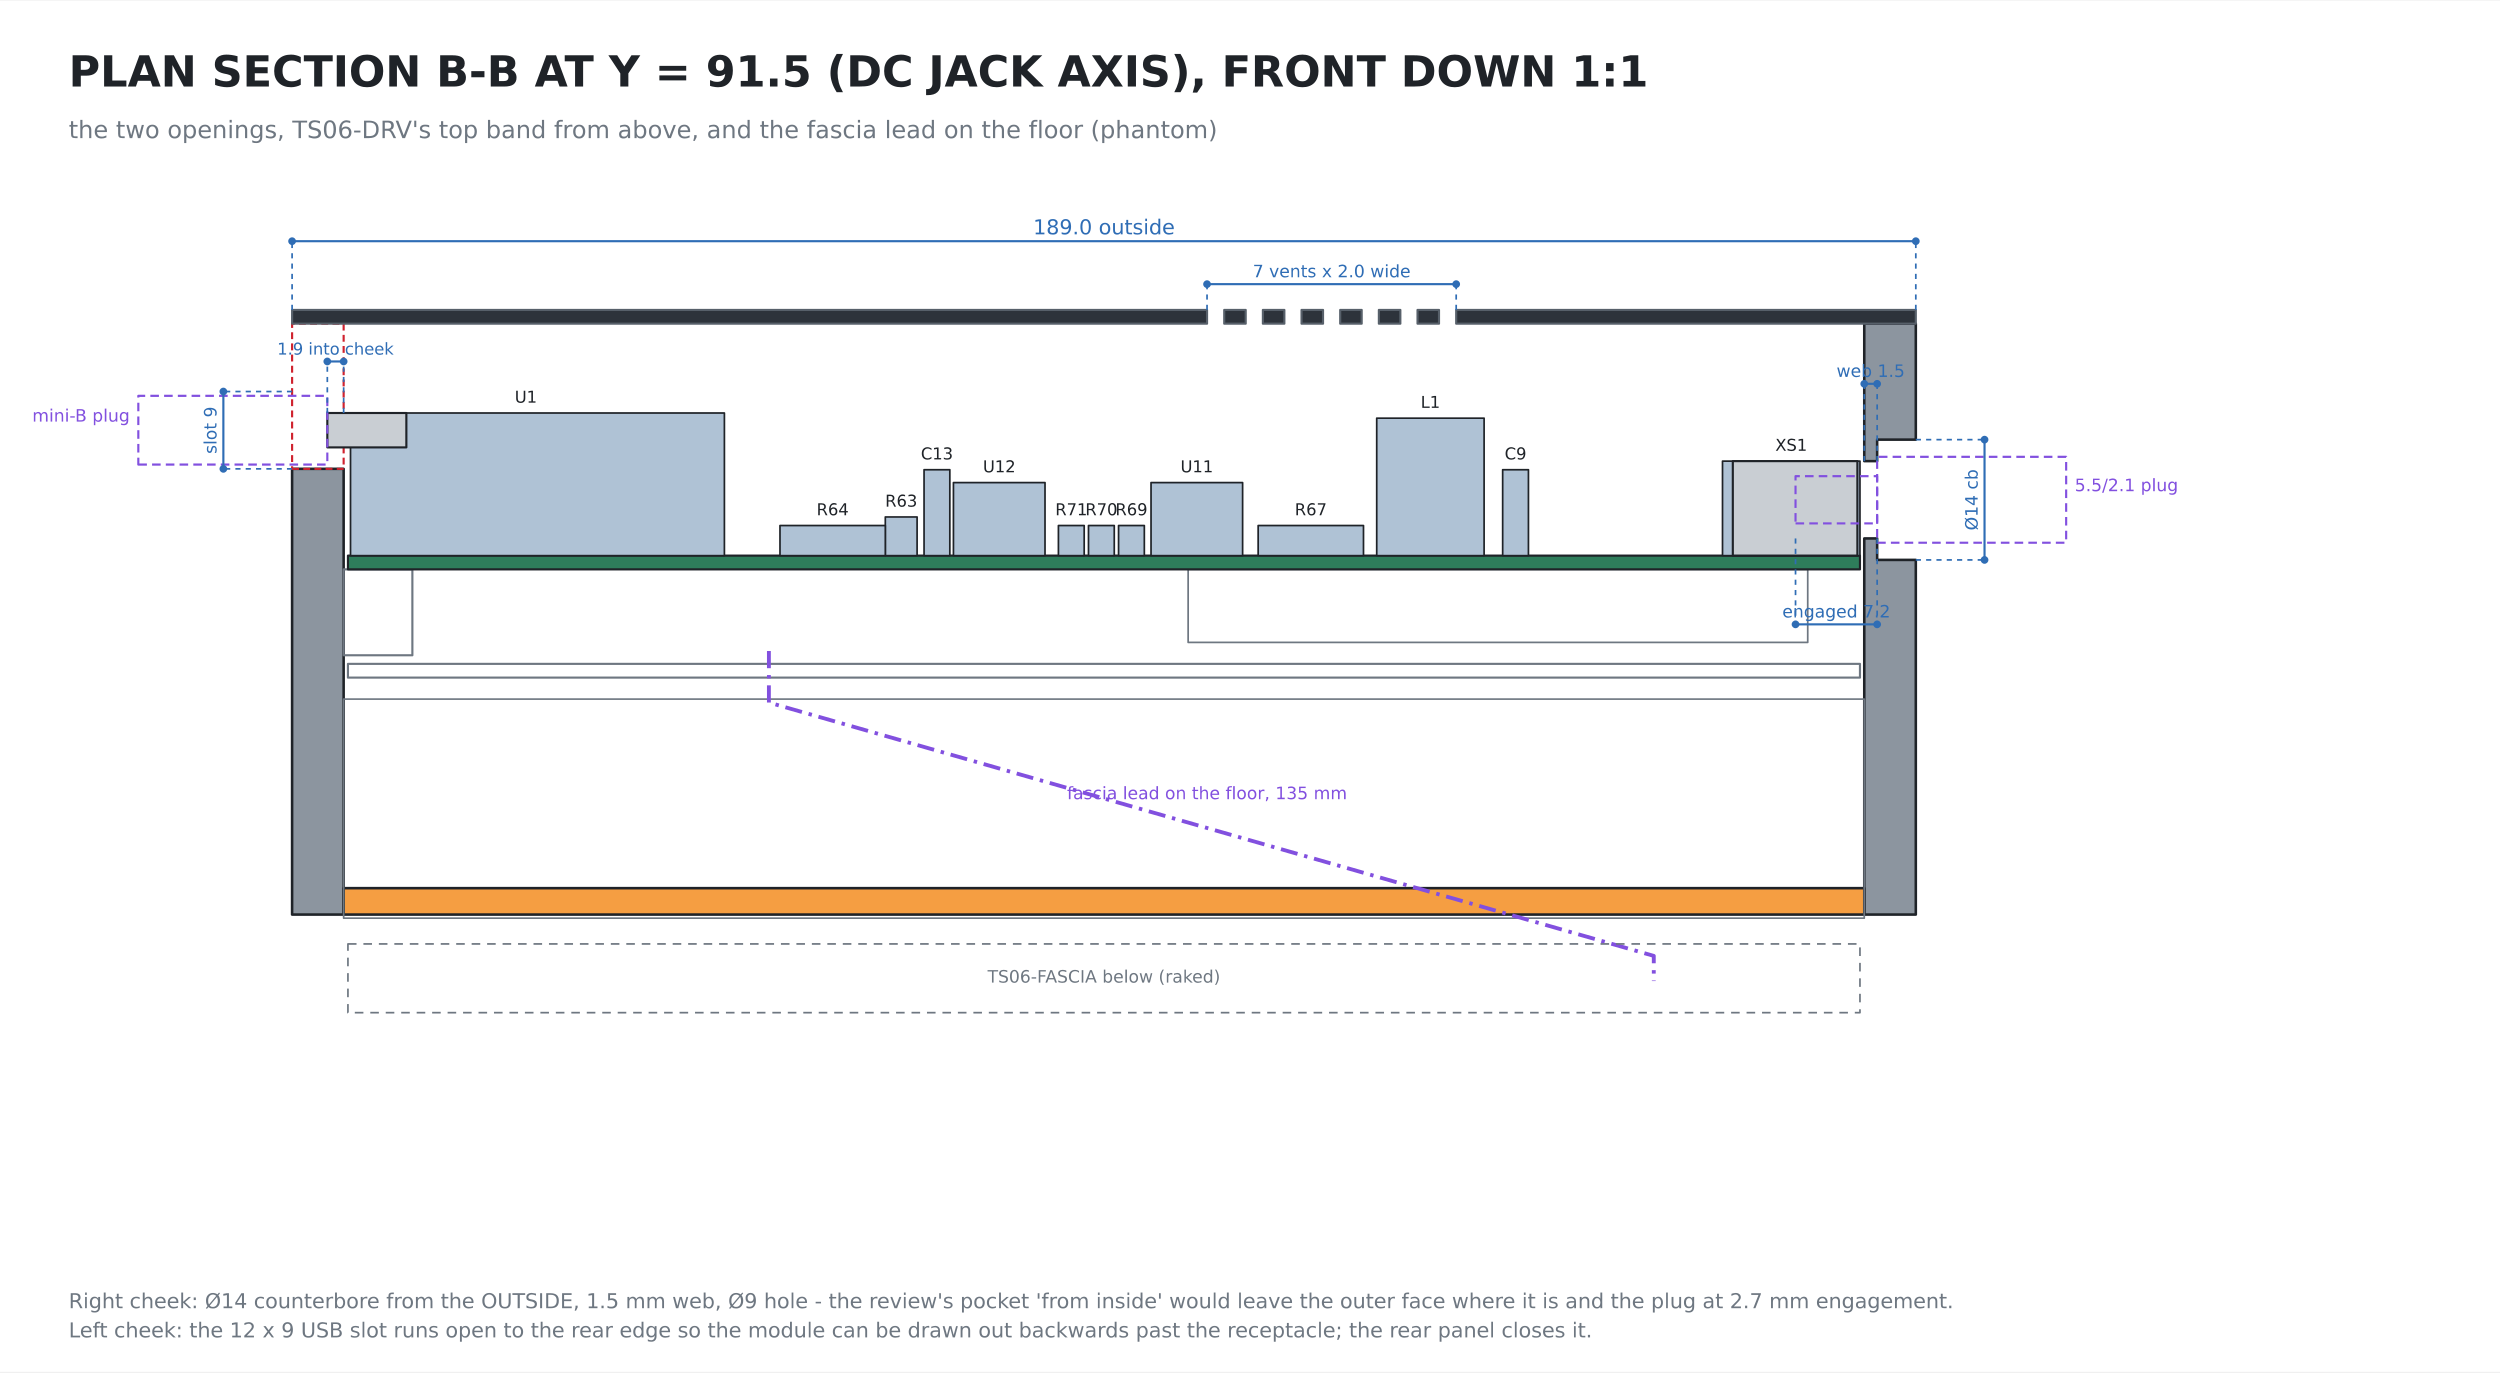
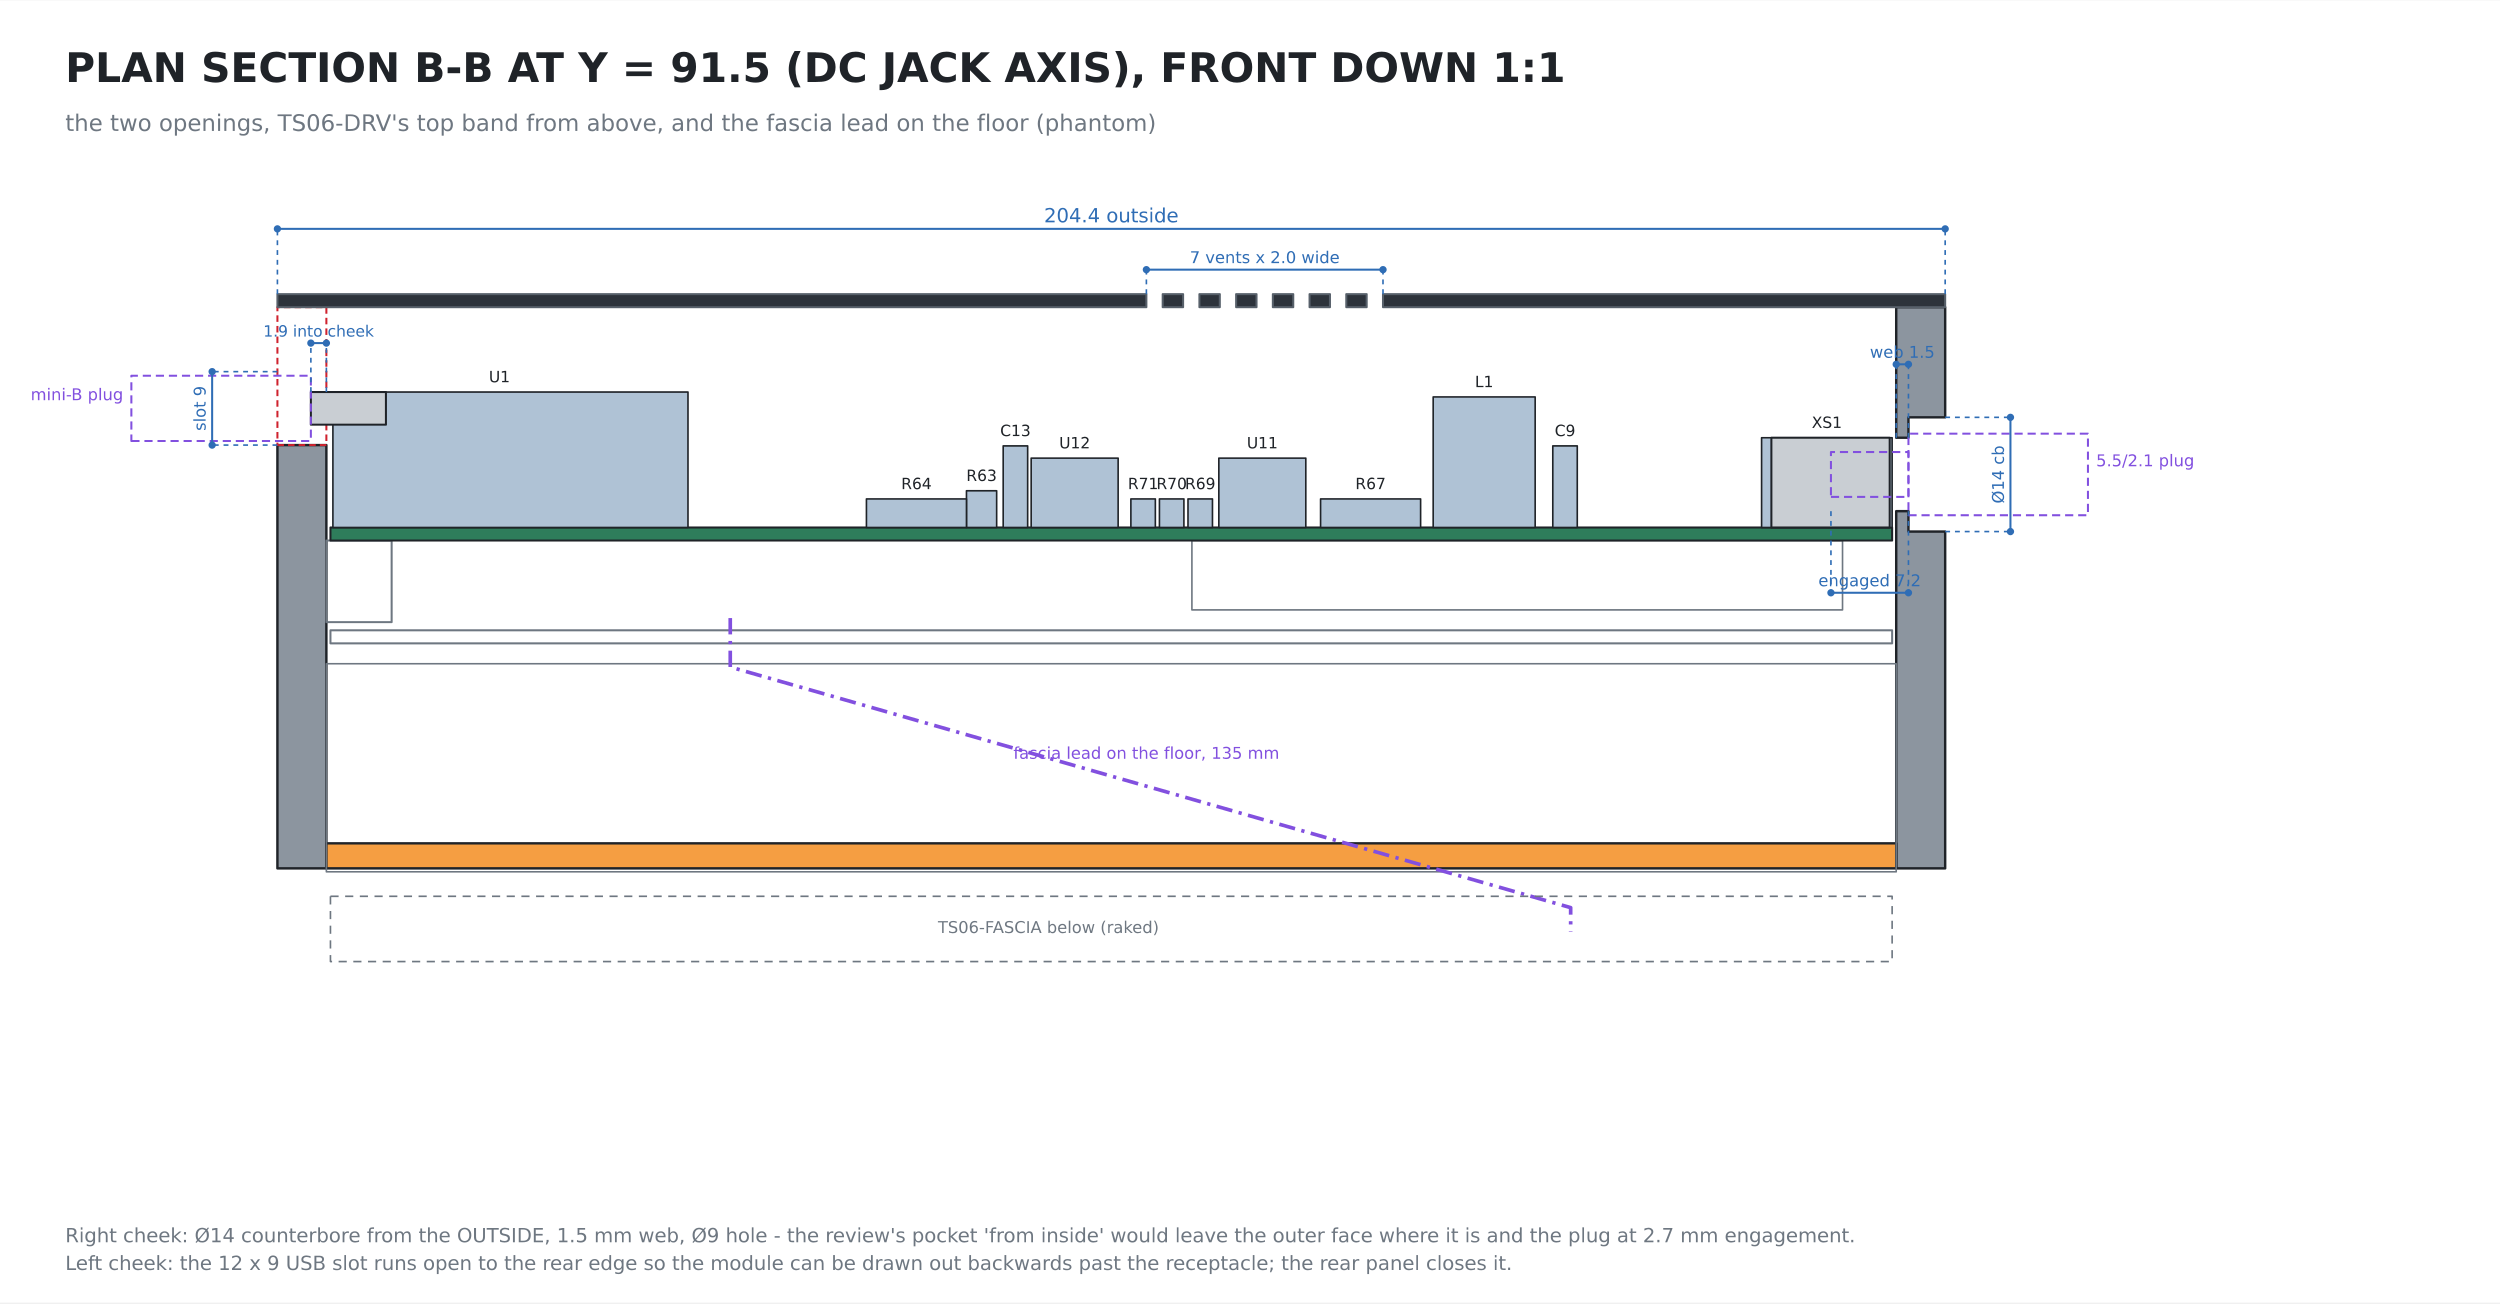
- <svg xmlns="http://www.w3.org/2000/svg" viewBox="0 0 291.0 159.6" width="1164" height="639">
-   <rect x="0" y="0" width="291.0" height="159.6" fill="#FFFFFF" />
+ <svg xmlns="http://www.w3.org/2000/svg" viewBox="0 0 306.4 159.6" width="1226" height="639">
+   <rect x="0" y="0" width="306.4" height="159.6" fill="#FFFFFF" />
  <text x="8" y="10" font-family="DejaVu Sans, Arial, Helvetica, sans-serif" font-size="5" font-weight="700" fill="#1F2328">PLAN SECTION B-B AT Y = 91.5 (DC JACK AXIS), FRONT DOWN  1:1</text>
  <text x="8" y="16" font-family="DejaVu Sans, Arial, Helvetica, sans-serif" font-size="2.8" fill="#6E7781">the two openings, TS06-DRV's top band from above, and the fascia lead on the floor (phantom)</text>
  <polygon points="34.00,106.38 40.00,106.38 40.00,54.50 34.00,54.50" fill="#8C959F" stroke="#1F2328" stroke-width="0.30" stroke-linejoin="round" />
  <polygon points="34.00,54.50 40.00,54.50 40.00,37.60 34.00,37.60" fill="none" stroke="#CF222E" stroke-width="0.25" stroke-linejoin="round" stroke-dasharray="0.8 0.5" />
-   <polygon points="217.00,106.38 223.00,106.38 223.00,65.10 218.50,65.10 218.50,62.60 217.00,62.60" fill="#8C959F" stroke="#1F2328" stroke-width="0.30" stroke-linejoin="round" />
-   <polygon points="217.00,53.60 218.50,53.60 218.50,51.10 223.00,51.10 223.00,37.60 217.00,37.60" fill="#8C959F" stroke="#1F2328" stroke-width="0.30" stroke-linejoin="round" />
-   <polygon points="40.00,106.38 217.00,106.38 217.00,103.31 40.00,103.31" fill="#F59E42" stroke="#1F2328" stroke-width="0.30" stroke-linejoin="round" />
+   <polygon points="232.40,106.38 238.40,106.38 238.40,65.10 233.90,65.10 233.90,62.60 232.40,62.60" fill="#8C959F" stroke="#1F2328" stroke-width="0.30" stroke-linejoin="round" />
+   <polygon points="232.40,53.60 233.90,53.60 233.90,51.10 238.40,51.10 238.40,37.60 232.40,37.60" fill="#8C959F" stroke="#1F2328" stroke-width="0.30" stroke-linejoin="round" />
+   <polygon points="40.00,106.38 232.40,106.38 232.40,103.31 40.00,103.31" fill="#F59E42" stroke="#1F2328" stroke-width="0.30" stroke-linejoin="round" />
  <polygon points="34.00,37.60 140.50,37.60 140.50,36.00 34.00,36.00" fill="#2D333B" stroke="#57606A" stroke-width="0.25" stroke-linejoin="round" />
  <polygon points="142.50,37.60 145.00,37.60 145.00,36.00 142.50,36.00" fill="#2D333B" stroke="#57606A" stroke-width="0.25" stroke-linejoin="round" />
  <polygon points="147.00,37.60 149.50,37.60 149.50,36.00 147.00,36.00" fill="#2D333B" stroke="#57606A" stroke-width="0.25" stroke-linejoin="round" />
  <polygon points="151.50,37.60 154.00,37.60 154.00,36.00 151.50,36.00" fill="#2D333B" stroke="#57606A" stroke-width="0.25" stroke-linejoin="round" />
  <polygon points="156.00,37.60 158.50,37.60 158.50,36.00 156.00,36.00" fill="#2D333B" stroke="#57606A" stroke-width="0.25" stroke-linejoin="round" />
  <polygon points="160.50,37.60 163.00,37.60 163.00,36.00 160.50,36.00" fill="#2D333B" stroke="#57606A" stroke-width="0.25" stroke-linejoin="round" />
  <polygon points="165.00,37.60 167.50,37.60 167.50,36.00 165.00,36.00" fill="#2D333B" stroke="#57606A" stroke-width="0.25" stroke-linejoin="round" />
-   <polygon points="169.50,37.60 223.00,37.60 223.00,36.00 169.50,36.00" fill="#2D333B" stroke="#57606A" stroke-width="0.25" stroke-linejoin="round" />
-   <polygon points="40.50,78.80 216.50,78.80 216.50,77.20 40.50,77.20" fill="none" stroke="#6E7781" stroke-width="0.25" stroke-linejoin="round" />
-   <polygon points="40.00,106.80 217.00,106.80 217.00,81.30 40.00,81.30" fill="none" stroke="#6E7781" stroke-width="0.20" stroke-linejoin="round" />
-   <polygon points="138.30,74.70 210.42,74.70 210.42,66.20 138.30,66.20" fill="none" stroke="#6E7781" stroke-width="0.20" stroke-linejoin="round" />
+   <polygon points="169.50,37.60 238.40,37.60 238.40,36.00 169.50,36.00" fill="#2D333B" stroke="#57606A" stroke-width="0.25" stroke-linejoin="round" />
+   <polygon points="40.50,78.80 231.90,78.80 231.90,77.20 40.50,77.20" fill="none" stroke="#6E7781" stroke-width="0.25" stroke-linejoin="round" />
+   <polygon points="40.00,106.80 232.40,106.80 232.40,81.30 40.00,81.30" fill="none" stroke="#6E7781" stroke-width="0.20" stroke-linejoin="round" />
+   <polygon points="146.08,74.70 225.82,74.70 225.82,66.20 146.08,66.20" fill="none" stroke="#6E7781" stroke-width="0.20" stroke-linejoin="round" />
  <polygon points="40.00,76.20 48.00,76.20 48.00,66.20 40.00,66.20" fill="none" stroke="#6E7781" stroke-width="0.25" stroke-linejoin="round" />
-   <polygon points="40.50,66.20 216.50,66.20 216.50,64.60 40.50,64.60" fill="#2E7D5B" stroke="#1F2328" stroke-width="0.25" stroke-linejoin="round" />
-   <polygon points="107.56,64.60 110.56,64.60 110.56,54.60 107.56,54.60" fill="#AFC2D5" stroke="#1F2328" stroke-width="0.20" stroke-linejoin="round" />
-   <text x="109.06" y="53.40" font-family="DejaVu Sans, Arial, Helvetica, sans-serif" font-size="1.90" fill="#1F2328" text-anchor="middle" font-weight="400">C13</text>
-   <polygon points="174.91,64.60 177.91,64.60 177.91,54.60 174.91,54.60" fill="#AFC2D5" stroke="#1F2328" stroke-width="0.20" stroke-linejoin="round" />
-   <text x="176.41" y="53.40" font-family="DejaVu Sans, Arial, Helvetica, sans-serif" font-size="1.90" fill="#1F2328" text-anchor="middle" font-weight="400">C9</text>
-   <polygon points="160.25,64.60 172.75,64.60 172.75,48.60 160.25,48.60" fill="#AFC2D5" stroke="#1F2328" stroke-width="0.20" stroke-linejoin="round" />
-   <text x="166.50" y="47.40" font-family="DejaVu Sans, Arial, Helvetica, sans-serif" font-size="1.90" fill="#1F2328" text-anchor="middle" font-weight="400">L1</text>
-   <polygon points="103.05,64.60 106.75,64.60 106.75,60.10 103.05,60.10" fill="#AFC2D5" stroke="#1F2328" stroke-width="0.20" stroke-linejoin="round" />
-   <text x="104.90" y="58.90" font-family="DejaVu Sans, Arial, Helvetica, sans-serif" font-size="1.90" fill="#1F2328" text-anchor="middle" font-weight="400">R63</text>
-   <polygon points="90.79,64.60 103.05,64.60 103.05,61.10 90.79,61.10" fill="#AFC2D5" stroke="#1F2328" stroke-width="0.20" stroke-linejoin="round" />
-   <text x="96.92" y="59.90" font-family="DejaVu Sans, Arial, Helvetica, sans-serif" font-size="1.90" fill="#1F2328" text-anchor="middle" font-weight="400">R64</text>
-   <polygon points="146.45,64.60 158.71,64.60 158.71,61.10 146.45,61.10" fill="#AFC2D5" stroke="#1F2328" stroke-width="0.20" stroke-linejoin="round" />
-   <text x="152.58" y="59.90" font-family="DejaVu Sans, Arial, Helvetica, sans-serif" font-size="1.90" fill="#1F2328" text-anchor="middle" font-weight="400">R67</text>
-   <polygon points="130.20,64.60 133.20,64.60 133.20,61.10 130.20,61.10" fill="#AFC2D5" stroke="#1F2328" stroke-width="0.20" stroke-linejoin="round" />
-   <text x="131.70" y="59.90" font-family="DejaVu Sans, Arial, Helvetica, sans-serif" font-size="1.90" fill="#1F2328" text-anchor="middle" font-weight="400">R69</text>
-   <polygon points="126.70,64.60 129.70,64.60 129.70,61.10 126.70,61.10" fill="#AFC2D5" stroke="#1F2328" stroke-width="0.20" stroke-linejoin="round" />
-   <text x="128.20" y="59.90" font-family="DejaVu Sans, Arial, Helvetica, sans-serif" font-size="1.90" fill="#1F2328" text-anchor="middle" font-weight="400">R70</text>
-   <polygon points="123.20,64.60 126.20,64.60 126.20,61.10 123.20,61.10" fill="#AFC2D5" stroke="#1F2328" stroke-width="0.20" stroke-linejoin="round" />
-   <text x="124.70" y="59.90" font-family="DejaVu Sans, Arial, Helvetica, sans-serif" font-size="1.90" fill="#1F2328" text-anchor="middle" font-weight="400">R71</text>
+   <polygon points="40.50,66.20 231.90,66.20 231.90,64.60 40.50,64.60" fill="#2E7D5B" stroke="#1F2328" stroke-width="0.25" stroke-linejoin="round" />
+   <polygon points="122.95,64.60 125.95,64.60 125.95,54.60 122.95,54.60" fill="#AFC2D5" stroke="#1F2328" stroke-width="0.20" stroke-linejoin="round" />
+   <text x="124.45" y="53.40" font-family="DejaVu Sans, Arial, Helvetica, sans-serif" font-size="1.90" fill="#1F2328" text-anchor="middle" font-weight="400">C13</text>
+   <polygon points="190.31,64.60 193.31,64.60 193.31,54.60 190.31,54.60" fill="#AFC2D5" stroke="#1F2328" stroke-width="0.20" stroke-linejoin="round" />
+   <text x="191.81" y="53.40" font-family="DejaVu Sans, Arial, Helvetica, sans-serif" font-size="1.90" fill="#1F2328" text-anchor="middle" font-weight="400">C9</text>
+   <polygon points="175.65,64.60 188.15,64.60 188.15,48.60 175.65,48.60" fill="#AFC2D5" stroke="#1F2328" stroke-width="0.20" stroke-linejoin="round" />
+   <text x="181.90" y="47.40" font-family="DejaVu Sans, Arial, Helvetica, sans-serif" font-size="1.90" fill="#1F2328" text-anchor="middle" font-weight="400">L1</text>
+   <polygon points="118.45,64.60 122.15,64.60 122.15,60.10 118.45,60.10" fill="#AFC2D5" stroke="#1F2328" stroke-width="0.20" stroke-linejoin="round" />
+   <text x="120.30" y="58.90" font-family="DejaVu Sans, Arial, Helvetica, sans-serif" font-size="1.90" fill="#1F2328" text-anchor="middle" font-weight="400">R63</text>
+   <polygon points="106.19,64.60 118.45,64.60 118.45,61.10 106.19,61.10" fill="#AFC2D5" stroke="#1F2328" stroke-width="0.20" stroke-linejoin="round" />
+   <text x="112.32" y="59.90" font-family="DejaVu Sans, Arial, Helvetica, sans-serif" font-size="1.90" fill="#1F2328" text-anchor="middle" font-weight="400">R64</text>
+   <polygon points="161.85,64.60 174.11,64.60 174.11,61.10 161.85,61.10" fill="#AFC2D5" stroke="#1F2328" stroke-width="0.20" stroke-linejoin="round" />
+   <text x="167.98" y="59.90" font-family="DejaVu Sans, Arial, Helvetica, sans-serif" font-size="1.90" fill="#1F2328" text-anchor="middle" font-weight="400">R67</text>
+   <polygon points="145.60,64.60 148.60,64.60 148.60,61.10 145.60,61.10" fill="#AFC2D5" stroke="#1F2328" stroke-width="0.20" stroke-linejoin="round" />
+   <text x="147.10" y="59.90" font-family="DejaVu Sans, Arial, Helvetica, sans-serif" font-size="1.90" fill="#1F2328" text-anchor="middle" font-weight="400">R69</text>
+   <polygon points="142.10,64.60 145.10,64.60 145.10,61.10 142.10,61.10" fill="#AFC2D5" stroke="#1F2328" stroke-width="0.20" stroke-linejoin="round" />
+   <text x="143.60" y="59.90" font-family="DejaVu Sans, Arial, Helvetica, sans-serif" font-size="1.90" fill="#1F2328" text-anchor="middle" font-weight="400">R70</text>
+   <polygon points="138.60,64.60 141.60,64.60 141.60,61.10 138.60,61.10" fill="#AFC2D5" stroke="#1F2328" stroke-width="0.20" stroke-linejoin="round" />
+   <text x="140.10" y="59.90" font-family="DejaVu Sans, Arial, Helvetica, sans-serif" font-size="1.90" fill="#1F2328" text-anchor="middle" font-weight="400">R71</text>
  <polygon points="40.80,64.60 84.32,64.60 84.32,48.00 40.80,48.00" fill="#AFC2D5" stroke="#1F2328" stroke-width="0.20" stroke-linejoin="round" />
  <text x="61.21" y="46.80" font-family="DejaVu Sans, Arial, Helvetica, sans-serif" font-size="1.90" fill="#1F2328" text-anchor="middle" font-weight="400">U1</text>
-   <polygon points="133.98,64.60 144.64,64.60 144.64,56.10 133.98,56.10" fill="#AFC2D5" stroke="#1F2328" stroke-width="0.20" stroke-linejoin="round" />
-   <text x="139.31" y="54.90" font-family="DejaVu Sans, Arial, Helvetica, sans-serif" font-size="1.90" fill="#1F2328" text-anchor="middle" font-weight="400">U11</text>
-   <polygon points="110.98,64.60 121.64,64.60 121.64,56.10 110.98,56.10" fill="#AFC2D5" stroke="#1F2328" stroke-width="0.20" stroke-linejoin="round" />
-   <text x="116.31" y="54.90" font-family="DejaVu Sans, Arial, Helvetica, sans-serif" font-size="1.90" fill="#1F2328" text-anchor="middle" font-weight="400">U12</text>
-   <polygon points="200.50,64.60 216.50,64.60 216.50,53.60 200.50,53.60" fill="#AFC2D5" stroke="#1F2328" stroke-width="0.20" stroke-linejoin="round" />
-   <text x="208.50" y="52.40" font-family="DejaVu Sans, Arial, Helvetica, sans-serif" font-size="1.90" fill="#1F2328" text-anchor="middle" font-weight="400">XS1</text>
+   <polygon points="149.38,64.60 160.04,64.60 160.04,56.10 149.38,56.10" fill="#AFC2D5" stroke="#1F2328" stroke-width="0.20" stroke-linejoin="round" />
+   <text x="154.71" y="54.90" font-family="DejaVu Sans, Arial, Helvetica, sans-serif" font-size="1.90" fill="#1F2328" text-anchor="middle" font-weight="400">U11</text>
+   <polygon points="126.38,64.60 137.04,64.60 137.04,56.10 126.38,56.10" fill="#AFC2D5" stroke="#1F2328" stroke-width="0.20" stroke-linejoin="round" />
+   <text x="131.71" y="54.90" font-family="DejaVu Sans, Arial, Helvetica, sans-serif" font-size="1.90" fill="#1F2328" text-anchor="middle" font-weight="400">U12</text>
+   <polygon points="215.90,64.60 231.90,64.60 231.90,53.60 215.90,53.60" fill="#AFC2D5" stroke="#1F2328" stroke-width="0.20" stroke-linejoin="round" />
+   <text x="223.90" y="52.40" font-family="DejaVu Sans, Arial, Helvetica, sans-serif" font-size="1.90" fill="#1F2328" text-anchor="middle" font-weight="400">XS1</text>
  <polygon points="38.10,52.00 47.30,52.00 47.30,48.00 38.10,48.00" fill="#C9CED3" stroke="#1F2328" stroke-width="0.25" stroke-linejoin="round" />
  <polygon points="16.10,54.00 38.10,54.00 38.10,46.00 16.10,46.00" fill="none" stroke="#8250DF" stroke-width="0.25" stroke-linejoin="round" stroke-dasharray="1 0.6" />
  <text x="15.10" y="49.00" font-family="DejaVu Sans, Arial, Helvetica, sans-serif" font-size="2.00" fill="#8250DF" text-anchor="end" font-weight="400">mini-B plug</text>
-   <polygon points="201.70,64.60 216.20,64.60 216.20,53.60 201.70,53.60" fill="#C9CED3" stroke="#1F2328" stroke-width="0.25" stroke-linejoin="round" />
-   <polygon points="209.00,60.85 218.50,60.85 218.50,55.35 209.00,55.35" fill="none" stroke="#8250DF" stroke-width="0.25" stroke-linejoin="round" stroke-dasharray="1 0.6" />
-   <polygon points="218.50,63.10 240.50,63.10 240.50,53.10 218.50,53.10" fill="none" stroke="#8250DF" stroke-width="0.25" stroke-linejoin="round" stroke-dasharray="1 0.6" />
-   <text x="241.50" y="57.10" font-family="DejaVu Sans, Arial, Helvetica, sans-serif" font-size="2.00" fill="#8250DF" text-anchor="start" font-weight="400">5.5/2.1 plug</text>
+   <polygon points="217.10,64.60 231.60,64.60 231.60,53.60 217.10,53.60" fill="#C9CED3" stroke="#1F2328" stroke-width="0.25" stroke-linejoin="round" />
+   <polygon points="224.40,60.85 233.90,60.85 233.90,55.35 224.40,55.35" fill="none" stroke="#8250DF" stroke-width="0.25" stroke-linejoin="round" stroke-dasharray="1 0.6" />
+   <polygon points="233.90,63.10 255.90,63.10 255.90,53.10 233.90,53.10" fill="none" stroke="#8250DF" stroke-width="0.25" stroke-linejoin="round" stroke-dasharray="1 0.6" />
+   <text x="256.90" y="57.10" font-family="DejaVu Sans, Arial, Helvetica, sans-serif" font-size="2.00" fill="#8250DF" text-anchor="start" font-weight="400">5.5/2.1 plug</text>
  <polyline points="89.50,75.70 89.50,78.70 89.50,78.70 89.50,81.70 192.50,111.19 192.50,114.12" fill="none" stroke="#8250DF" stroke-width="0.45" stroke-linejoin="round" stroke-dasharray="2 0.8 0.4 0.8" />
  <text x="140.50" y="92.95" font-family="DejaVu Sans, Arial, Helvetica, sans-serif" font-size="2.00" fill="#8250DF" text-anchor="middle" font-weight="400">fascia lead on the floor, 135 mm</text>
-   <polygon points="40.50,109.80 216.50,109.80 216.50,117.80 40.50,117.80" fill="none" stroke="#6E7781" stroke-width="0.20" stroke-linejoin="round" stroke-dasharray="1 0.8" />
+   <polygon points="40.50,109.80 231.90,109.80 231.90,117.80 40.50,117.80" fill="none" stroke="#6E7781" stroke-width="0.20" stroke-linejoin="round" stroke-dasharray="1 0.8" />
  <text x="128.50" y="114.30" font-family="DejaVu Sans, Arial, Helvetica, sans-serif" font-size="2.00" fill="#6E7781" text-anchor="middle" font-weight="400">TS06-FASCIA below (raked)</text>
-   <line x1="223.00" y1="51.10" x2="231.00" y2="51.10" stroke="#2F6DB5" stroke-width="0.20" stroke-dasharray="0.6 0.6" />
-   <line x1="223.00" y1="65.10" x2="231.00" y2="65.10" stroke="#2F6DB5" stroke-width="0.20" stroke-dasharray="0.6 0.6" />
-   <line x1="231.00" y1="51.10" x2="231.00" y2="65.10" stroke="#2F6DB5" stroke-width="0.25" />
-   <circle cx="231.00" cy="51.10" r="0.45" fill="#2F6DB5" />
-   <circle cx="231.00" cy="65.10" r="0.45" fill="#2F6DB5" />
-   <text x="230.20" y="58.10" font-family="DejaVu Sans, Arial, Helvetica, sans-serif" font-size="2.00" fill="#2F6DB5" text-anchor="middle" font-weight="400" transform="rotate(-90 230.20 58.10)">Ø14 cb</text>
-   <line x1="217.00" y1="53.60" x2="217.00" y2="44.60" stroke="#2F6DB5" stroke-width="0.20" stroke-dasharray="0.6 0.6" />
-   <line x1="218.50" y1="53.60" x2="218.50" y2="44.60" stroke="#2F6DB5" stroke-width="0.20" stroke-dasharray="0.6 0.6" />
-   <line x1="217.00" y1="44.60" x2="218.50" y2="44.60" stroke="#2F6DB5" stroke-width="0.25" />
-   <circle cx="217.00" cy="44.60" r="0.45" fill="#2F6DB5" />
-   <circle cx="218.50" cy="44.60" r="0.45" fill="#2F6DB5" />
-   <text x="217.75" y="43.80" font-family="DejaVu Sans, Arial, Helvetica, sans-serif" font-size="2.00" fill="#2F6DB5" text-anchor="middle" font-weight="400">web 1.5</text>
-   <line x1="209.00" y1="62.60" x2="209.00" y2="72.60" stroke="#2F6DB5" stroke-width="0.20" stroke-dasharray="0.6 0.6" />
-   <line x1="218.50" y1="62.60" x2="218.50" y2="72.60" stroke="#2F6DB5" stroke-width="0.20" stroke-dasharray="0.6 0.6" />
-   <line x1="209.00" y1="72.60" x2="218.50" y2="72.60" stroke="#2F6DB5" stroke-width="0.25" />
-   <circle cx="209.00" cy="72.60" r="0.45" fill="#2F6DB5" />
-   <circle cx="218.50" cy="72.60" r="0.45" fill="#2F6DB5" />
-   <text x="213.75" y="71.80" font-family="DejaVu Sans, Arial, Helvetica, sans-serif" font-size="2.00" fill="#2F6DB5" text-anchor="middle" font-weight="400">engaged 7.2</text>
+   <line x1="238.40" y1="51.10" x2="246.40" y2="51.10" stroke="#2F6DB5" stroke-width="0.20" stroke-dasharray="0.6 0.6" />
+   <line x1="238.40" y1="65.10" x2="246.40" y2="65.10" stroke="#2F6DB5" stroke-width="0.20" stroke-dasharray="0.6 0.6" />
+   <line x1="246.40" y1="51.10" x2="246.40" y2="65.10" stroke="#2F6DB5" stroke-width="0.25" />
+   <circle cx="246.40" cy="51.10" r="0.45" fill="#2F6DB5" />
+   <circle cx="246.40" cy="65.10" r="0.45" fill="#2F6DB5" />
+   <text x="245.60" y="58.10" font-family="DejaVu Sans, Arial, Helvetica, sans-serif" font-size="2.00" fill="#2F6DB5" text-anchor="middle" font-weight="400" transform="rotate(-90 245.60 58.10)">Ø14 cb</text>
+   <line x1="232.40" y1="53.60" x2="232.40" y2="44.60" stroke="#2F6DB5" stroke-width="0.20" stroke-dasharray="0.6 0.6" />
+   <line x1="233.90" y1="53.60" x2="233.90" y2="44.60" stroke="#2F6DB5" stroke-width="0.20" stroke-dasharray="0.6 0.6" />
+   <line x1="232.40" y1="44.60" x2="233.90" y2="44.60" stroke="#2F6DB5" stroke-width="0.25" />
+   <circle cx="232.40" cy="44.60" r="0.45" fill="#2F6DB5" />
+   <circle cx="233.90" cy="44.60" r="0.45" fill="#2F6DB5" />
+   <text x="233.15" y="43.80" font-family="DejaVu Sans, Arial, Helvetica, sans-serif" font-size="2.00" fill="#2F6DB5" text-anchor="middle" font-weight="400">web 1.5</text>
+   <line x1="224.40" y1="62.60" x2="224.40" y2="72.60" stroke="#2F6DB5" stroke-width="0.20" stroke-dasharray="0.6 0.6" />
+   <line x1="233.90" y1="62.60" x2="233.90" y2="72.60" stroke="#2F6DB5" stroke-width="0.20" stroke-dasharray="0.6 0.6" />
+   <line x1="224.40" y1="72.60" x2="233.90" y2="72.60" stroke="#2F6DB5" stroke-width="0.25" />
+   <circle cx="224.40" cy="72.60" r="0.45" fill="#2F6DB5" />
+   <circle cx="233.90" cy="72.60" r="0.45" fill="#2F6DB5" />
+   <text x="229.15" y="71.80" font-family="DejaVu Sans, Arial, Helvetica, sans-serif" font-size="2.00" fill="#2F6DB5" text-anchor="middle" font-weight="400">engaged 7.2</text>
  <line x1="38.10" y1="48.00" x2="38.10" y2="42.00" stroke="#2F6DB5" stroke-width="0.20" stroke-dasharray="0.6 0.6" />
  <line x1="40.00" y1="48.00" x2="40.00" y2="42.00" stroke="#2F6DB5" stroke-width="0.20" stroke-dasharray="0.6 0.6" />
  <line x1="38.10" y1="42.00" x2="40.00" y2="42.00" stroke="#2F6DB5" stroke-width="0.25" />
  <circle cx="38.10" cy="42.00" r="0.45" fill="#2F6DB5" />
  <circle cx="40.00" cy="42.00" r="0.45" fill="#2F6DB5" />
  <text x="39.05" y="41.20" font-family="DejaVu Sans, Arial, Helvetica, sans-serif" font-size="1.90" fill="#2F6DB5" text-anchor="middle" font-weight="400">1.9 into cheek</text>
  <line x1="34.00" y1="54.50" x2="26.00" y2="54.50" stroke="#2F6DB5" stroke-width="0.20" stroke-dasharray="0.6 0.6" />
  <line x1="34.00" y1="45.50" x2="26.00" y2="45.50" stroke="#2F6DB5" stroke-width="0.20" stroke-dasharray="0.6 0.6" />
  <line x1="26.00" y1="54.50" x2="26.00" y2="45.50" stroke="#2F6DB5" stroke-width="0.25" />
  <circle cx="26.00" cy="54.50" r="0.45" fill="#2F6DB5" />
  <circle cx="26.00" cy="45.50" r="0.45" fill="#2F6DB5" />
  <text x="25.20" y="50.00" font-family="DejaVu Sans, Arial, Helvetica, sans-serif" font-size="2.00" fill="#2F6DB5" text-anchor="middle" font-weight="400" transform="rotate(-90 25.20 50.00)">slot 9</text>
  <line x1="34.00" y1="36.00" x2="34.00" y2="28.00" stroke="#2F6DB5" stroke-width="0.20" stroke-dasharray="0.6 0.6" />
-   <line x1="223.00" y1="36.00" x2="223.00" y2="28.00" stroke="#2F6DB5" stroke-width="0.20" stroke-dasharray="0.6 0.6" />
-   <line x1="34.00" y1="28.00" x2="223.00" y2="28.00" stroke="#2F6DB5" stroke-width="0.25" />
+   <line x1="238.40" y1="36.00" x2="238.40" y2="28.00" stroke="#2F6DB5" stroke-width="0.20" stroke-dasharray="0.6 0.6" />
+   <line x1="34.00" y1="28.00" x2="238.40" y2="28.00" stroke="#2F6DB5" stroke-width="0.25" />
  <circle cx="34.00" cy="28.00" r="0.45" fill="#2F6DB5" />
-   <circle cx="223.00" cy="28.00" r="0.45" fill="#2F6DB5" />
-   <text x="128.50" y="27.20" font-family="DejaVu Sans, Arial, Helvetica, sans-serif" font-size="2.40" fill="#2F6DB5" text-anchor="middle" font-weight="400">189.0 outside</text>
+   <circle cx="238.40" cy="28.00" r="0.45" fill="#2F6DB5" />
+   <text x="136.20" y="27.20" font-family="DejaVu Sans, Arial, Helvetica, sans-serif" font-size="2.40" fill="#2F6DB5" text-anchor="middle" font-weight="400">204.4 outside</text>
  <line x1="140.50" y1="36.00" x2="140.50" y2="33.00" stroke="#2F6DB5" stroke-width="0.20" stroke-dasharray="0.6 0.6" />
  <line x1="169.50" y1="36.00" x2="169.50" y2="33.00" stroke="#2F6DB5" stroke-width="0.20" stroke-dasharray="0.6 0.6" />
  <line x1="140.50" y1="33.00" x2="169.50" y2="33.00" stroke="#2F6DB5" stroke-width="0.25" />
  <circle cx="140.50" cy="33.00" r="0.45" fill="#2F6DB5" />
  <circle cx="169.50" cy="33.00" r="0.45" fill="#2F6DB5" />
  <text x="155.00" y="32.20" font-family="DejaVu Sans, Arial, Helvetica, sans-serif" font-size="2.00" fill="#2F6DB5" text-anchor="middle" font-weight="400">7 vents x 2.0 wide</text>
  <text x="8" y="152.2" font-family="DejaVu Sans, Arial, Helvetica, sans-serif" font-size="2.4" fill="#6E7781">Right cheek: Ø14 counterbore from the OUTSIDE, 1.5 mm web, Ø9 hole - the review's pocket 'from inside' would leave the outer face where it is and the plug at 2.7 mm engagement.</text>
  <text x="8" y="155.6" font-family="DejaVu Sans, Arial, Helvetica, sans-serif" font-size="2.4" fill="#6E7781">Left cheek: the 12 x 9 USB slot runs open to the rear edge so the module can be drawn out backwards past the receptacle; the rear panel closes it.</text>
</svg>
